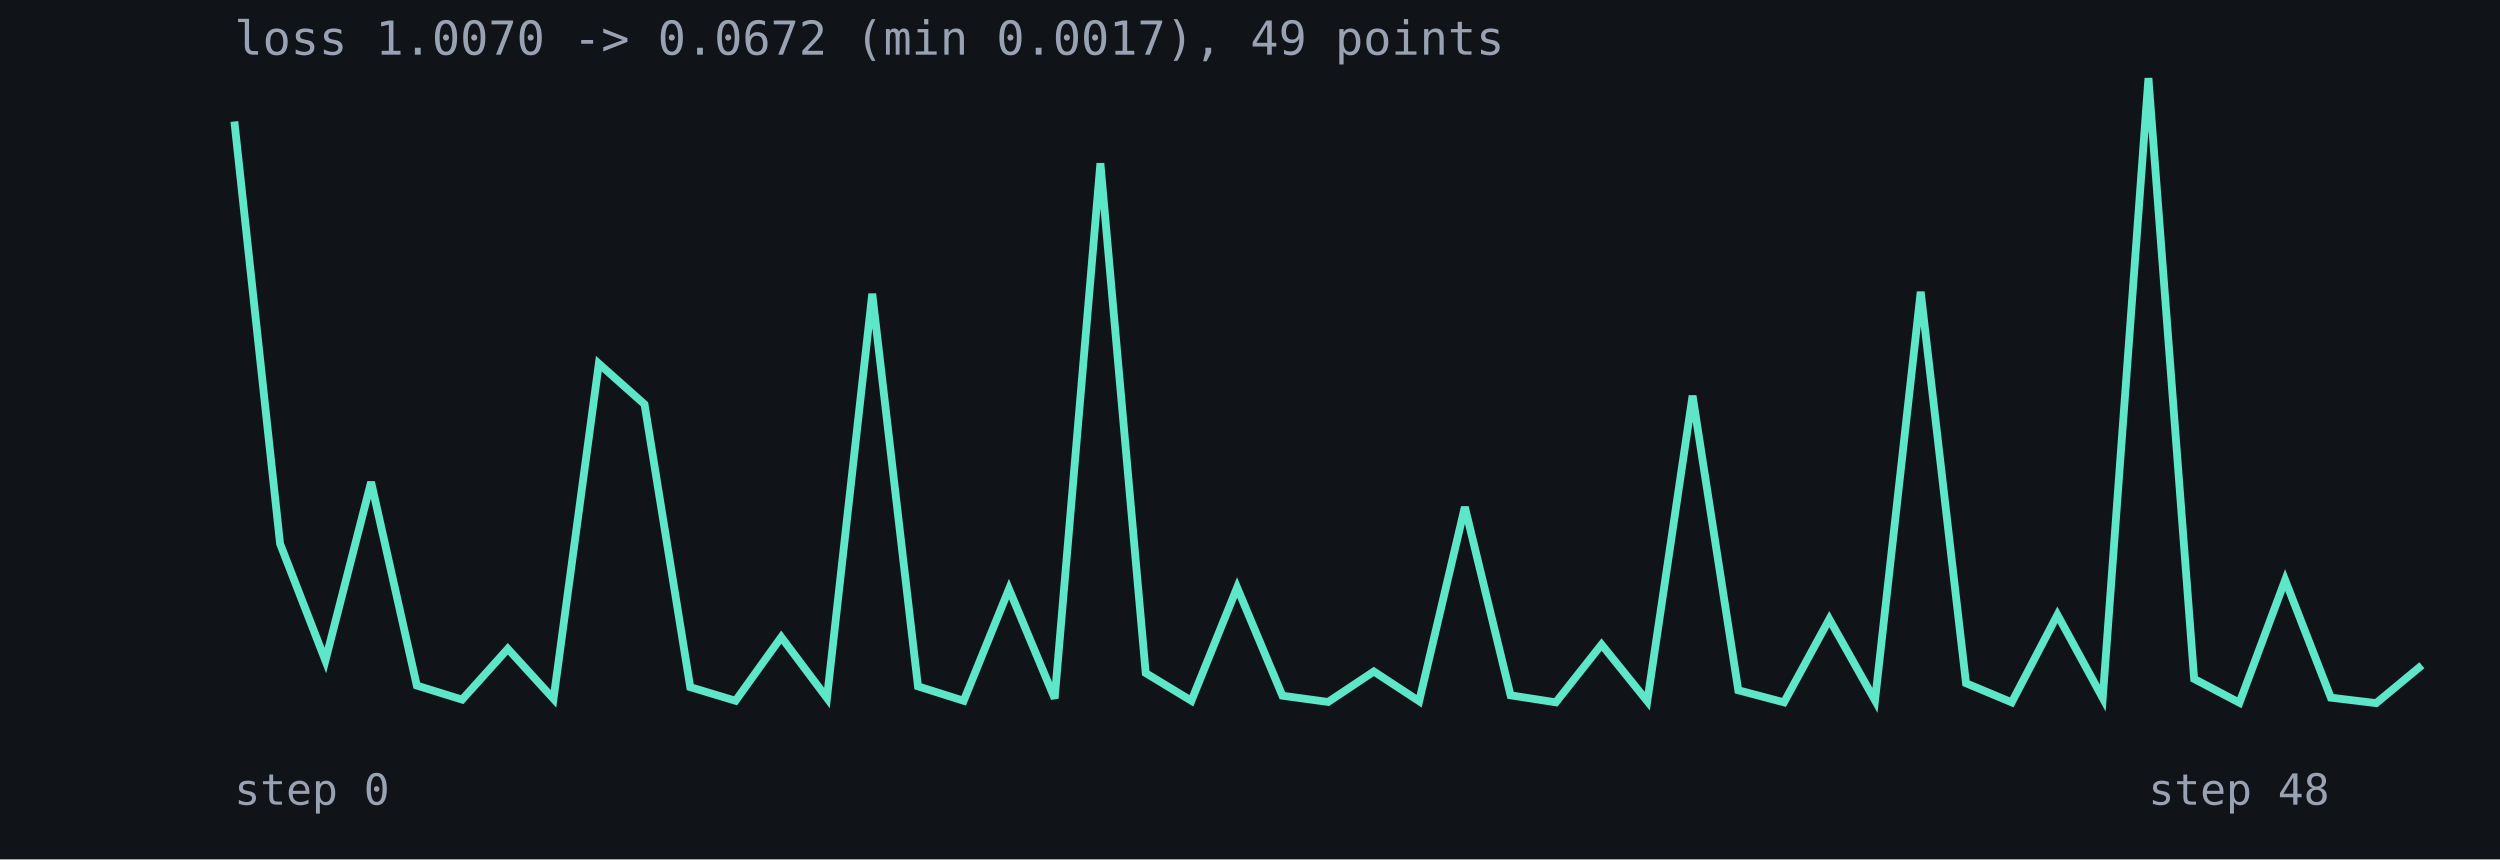
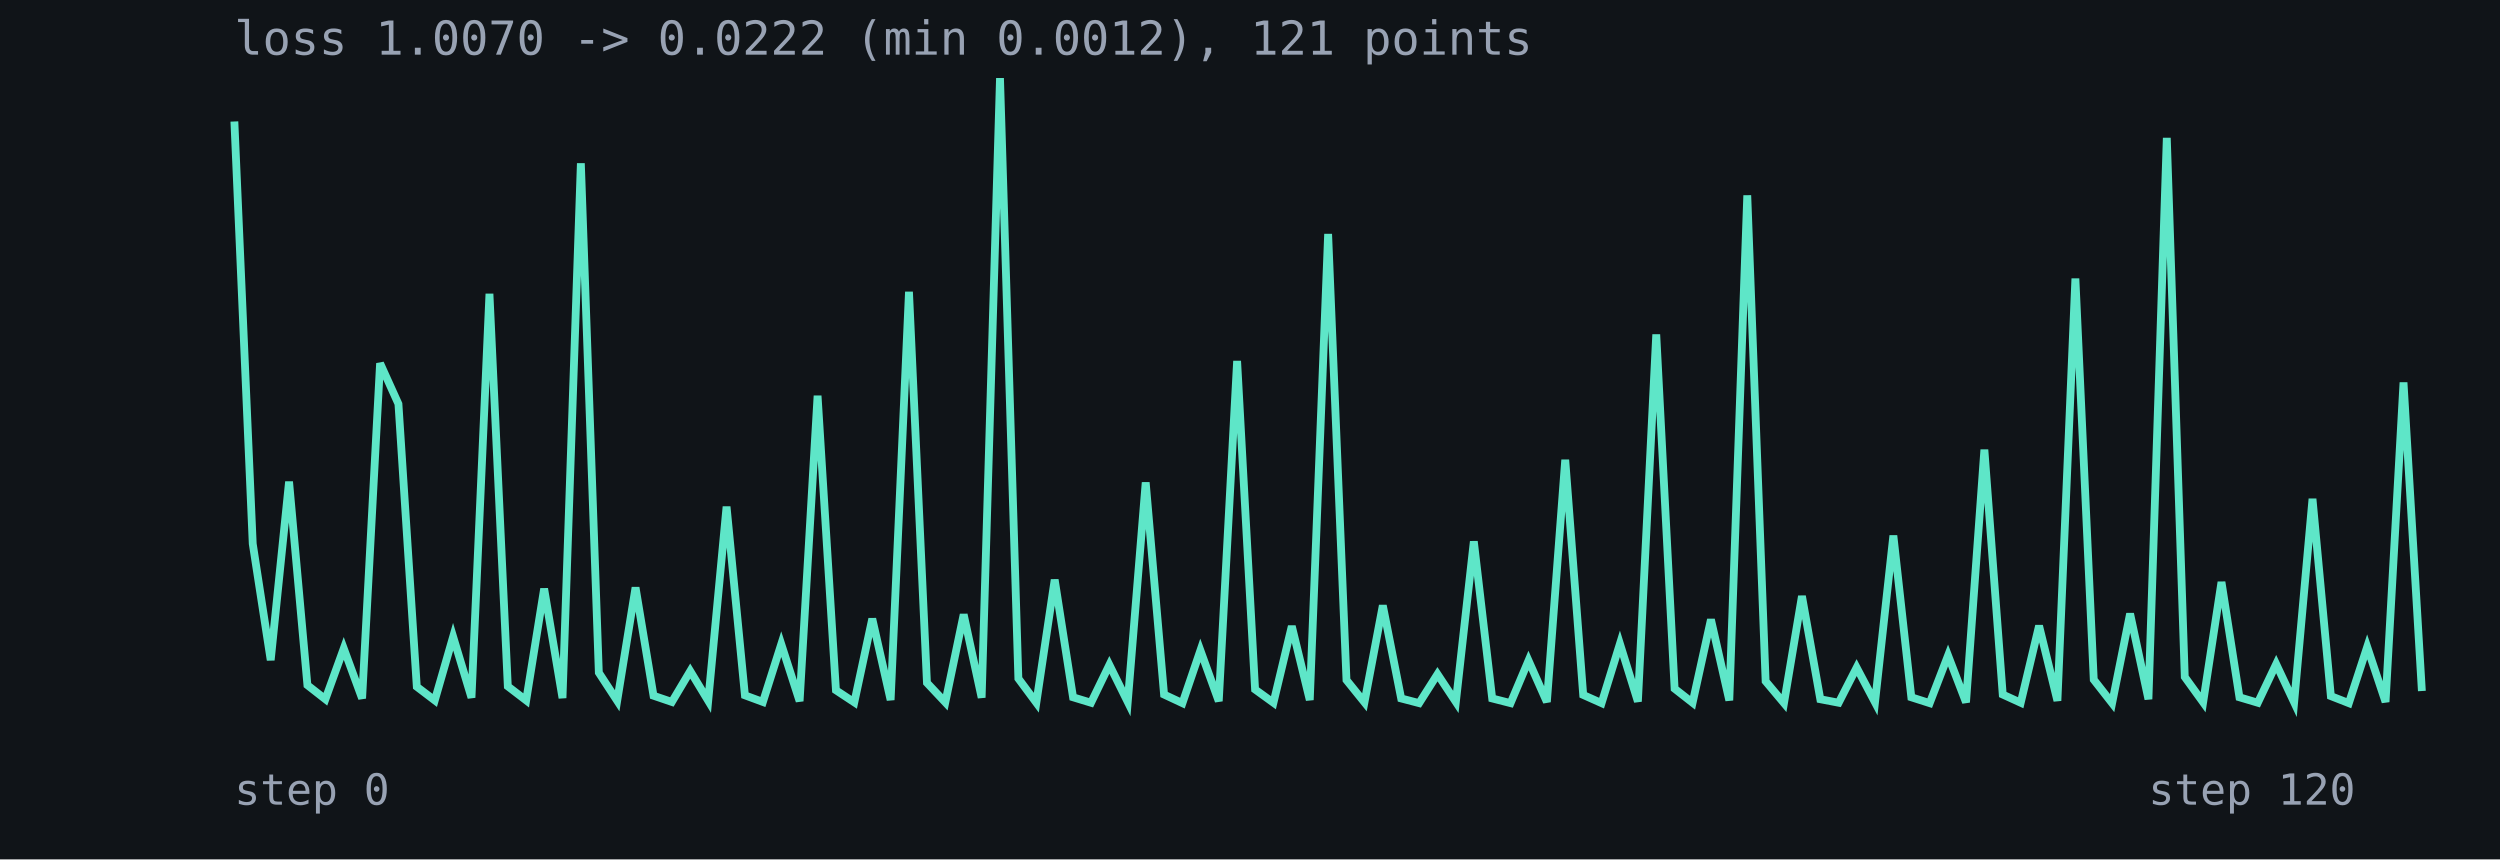
<svg xmlns="http://www.w3.org/2000/svg" width="640" height="220" viewBox="0 0 640 220">
  <rect width="640" height="220" fill="#101418" />
-   <polyline fill="none" stroke="#5ee6c8" stroke-width="2" points="60.0,31.1 71.7,139.2 83.3,169.1 95.0,123.4 106.7,175.5 118.3,179.1 130.0,166.1 141.7,178.9 153.3,93.1 165.0,103.5 176.7,175.9 188.3,179.4 200.0,163.1 211.7,178.7 223.3,75.2 235.0,175.7 246.7,179.4 258.3,150.8 270.0,178.8 281.7,41.8 293.3,172.3 305.0,179.4 316.7,150.4 328.3,178.1 340.0,179.7 351.7,171.9 363.3,179.5 375.0,129.8 386.7,178.0 398.3,179.8 410.0,165.0 421.7,179.5 433.3,101.3 445.0,176.7 456.7,179.8 468.3,158.5 480.0,179.3 491.7,74.7 503.3,174.9 515.0,179.8 526.7,157.4 538.3,178.7 550.0,20.0 561.7,173.8 573.3,179.9 585.0,148.5 596.7,178.6 608.3,180.0 620.0,170.3" />
-   <text x="60" y="14" fill="#98a2b3" font-family="monospace" font-size="12">loss 1.0070 -&gt; 0.0672 (min 0.0017), 49 points</text>
+   <polyline fill="none" stroke="#5ee6c8" stroke-width="2" points="60.0,31.1 64.7,139.2 69.3,169.0 74.0,123.3 78.7,175.4 83.3,179.0 88.0,166.0 92.7,178.8 97.3,93.0 102.0,103.4 106.7,175.8 111.3,179.3 116.0,163.0 120.7,178.6 125.3,75.2 130.0,175.7 134.7,179.3 139.3,150.7 144.0,178.7 148.7,41.8 153.3,172.2 158.0,179.4 162.7,150.4 167.3,178.1 172.0,179.7 176.7,171.8 181.3,179.4 186.0,129.7 190.7,178.0 195.3,179.7 200.0,164.9 204.7,179.5 209.3,101.3 214.0,176.7 218.7,179.8 223.3,158.4 228.0,179.2 232.7,74.7 237.3,174.8 242.0,179.8 246.7,157.3 251.3,178.6 256.0,20.0 260.7,173.7 265.3,179.9 270.0,148.4 274.7,178.5 279.3,179.9 284.0,170.2 288.7,179.7 293.3,123.5 298.0,177.8 302.7,180.0 307.3,166.5 312.0,179.5 316.7,92.4 321.3,176.5 326.0,179.9 330.7,160.3 335.3,179.2 340.0,59.9 344.7,174.1 349.3,179.8 354.0,155.0 358.7,178.8 363.3,180.0 368.0,172.6 372.7,179.7 377.3,138.6 382.0,178.8 386.7,180.0 391.3,169.1 396.0,179.7 400.7,117.7 405.3,177.9 410.0,180.0 414.7,164.8 419.3,179.6 424.0,85.6 428.7,176.3 433.3,179.9 438.0,158.6 442.7,179.3 447.3,50.0 452.0,174.4 456.7,180.0 461.3,152.6 466.0,179.0 470.7,179.9 475.3,170.9 480.0,179.8 484.7,137.1 489.3,178.5 494.0,180.0 498.7,167.8 503.3,179.8 508.0,115.1 512.7,177.8 517.3,179.9 522.0,160.2 526.7,179.4 531.3,71.3 536.0,174.0 540.7,180.0 545.3,157.1 550.0,179.0 554.7,35.3 559.3,173.3 564.0,179.8 568.7,149.0 573.3,178.5 578.0,179.9 582.7,170.0 587.3,179.8 592.0,127.7 596.7,178.2 601.3,180.0 606.0,165.6 610.7,179.7 615.3,97.9 620.0,176.9" />
+   <text x="60" y="14" fill="#98a2b3" font-family="monospace" font-size="12">loss 1.0070 -&gt; 0.0222 (min 0.0012), 121 points</text>
  <text x="60" y="206" fill="#98a2b3" font-family="monospace" font-size="11">step 0</text>
-   <text x="550" y="206" fill="#98a2b3" font-family="monospace" font-size="11">step 48</text>
+   <text x="550" y="206" fill="#98a2b3" font-family="monospace" font-size="11">step 120</text>
</svg>
